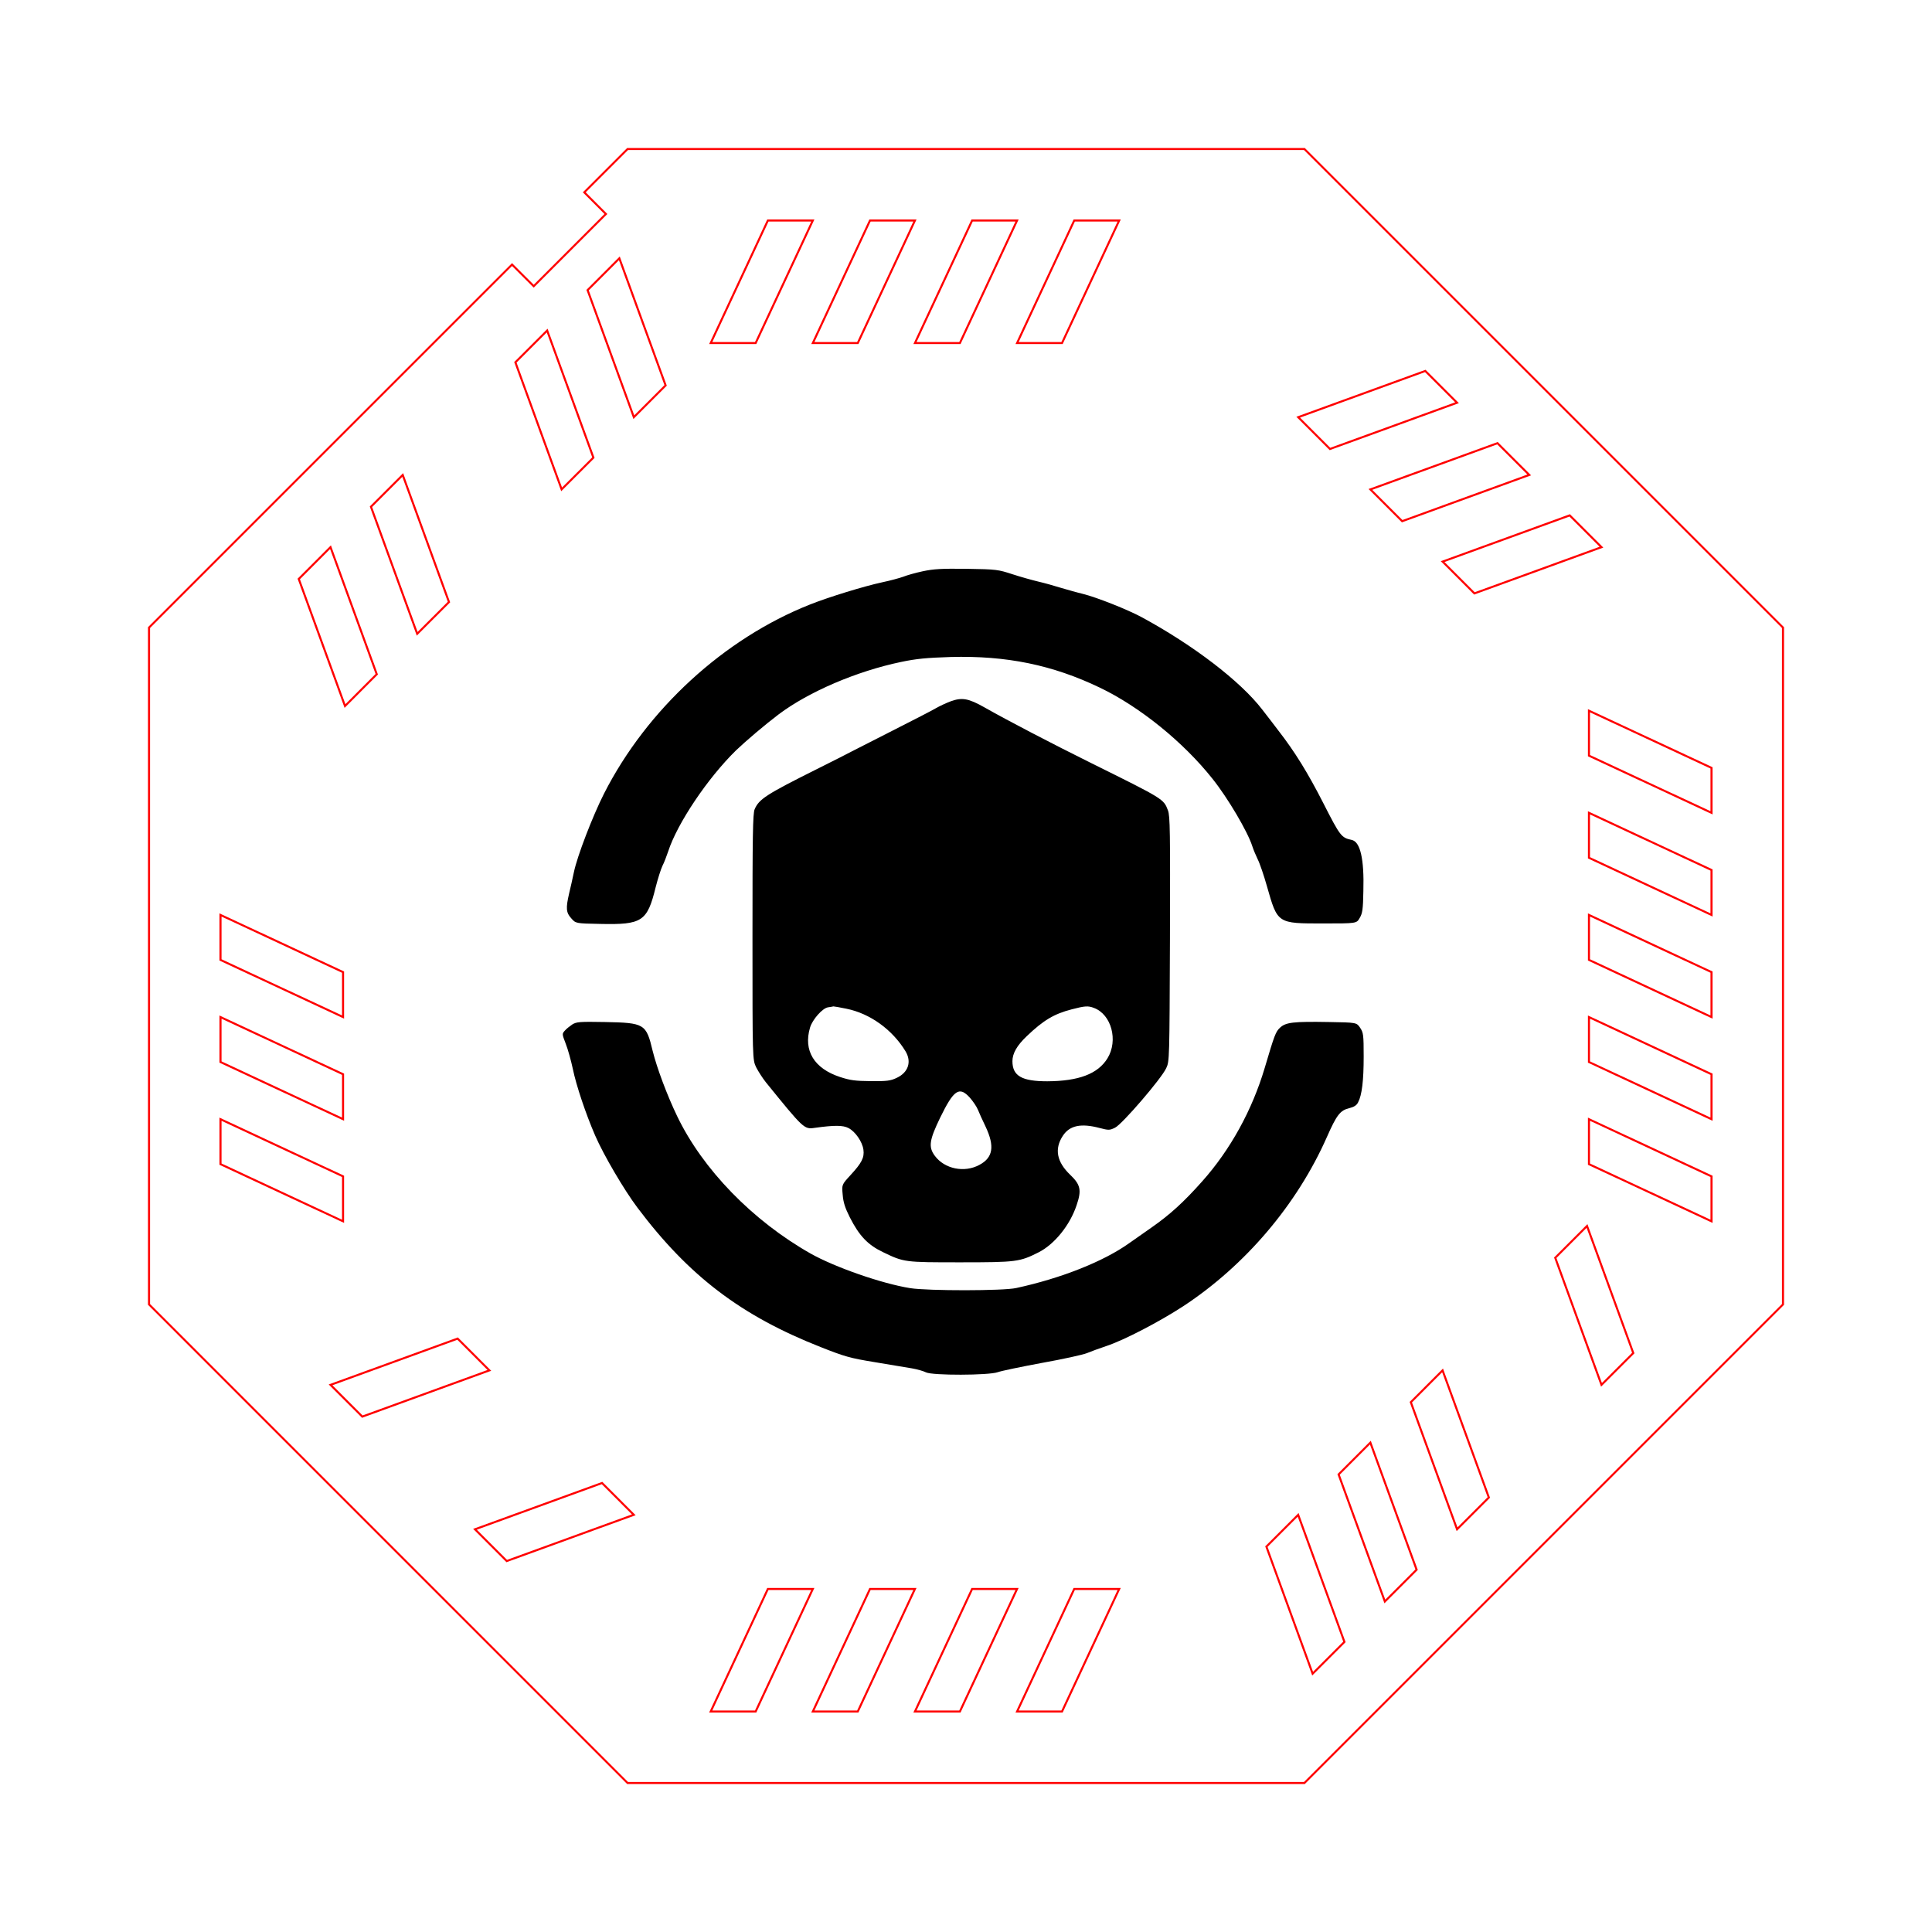
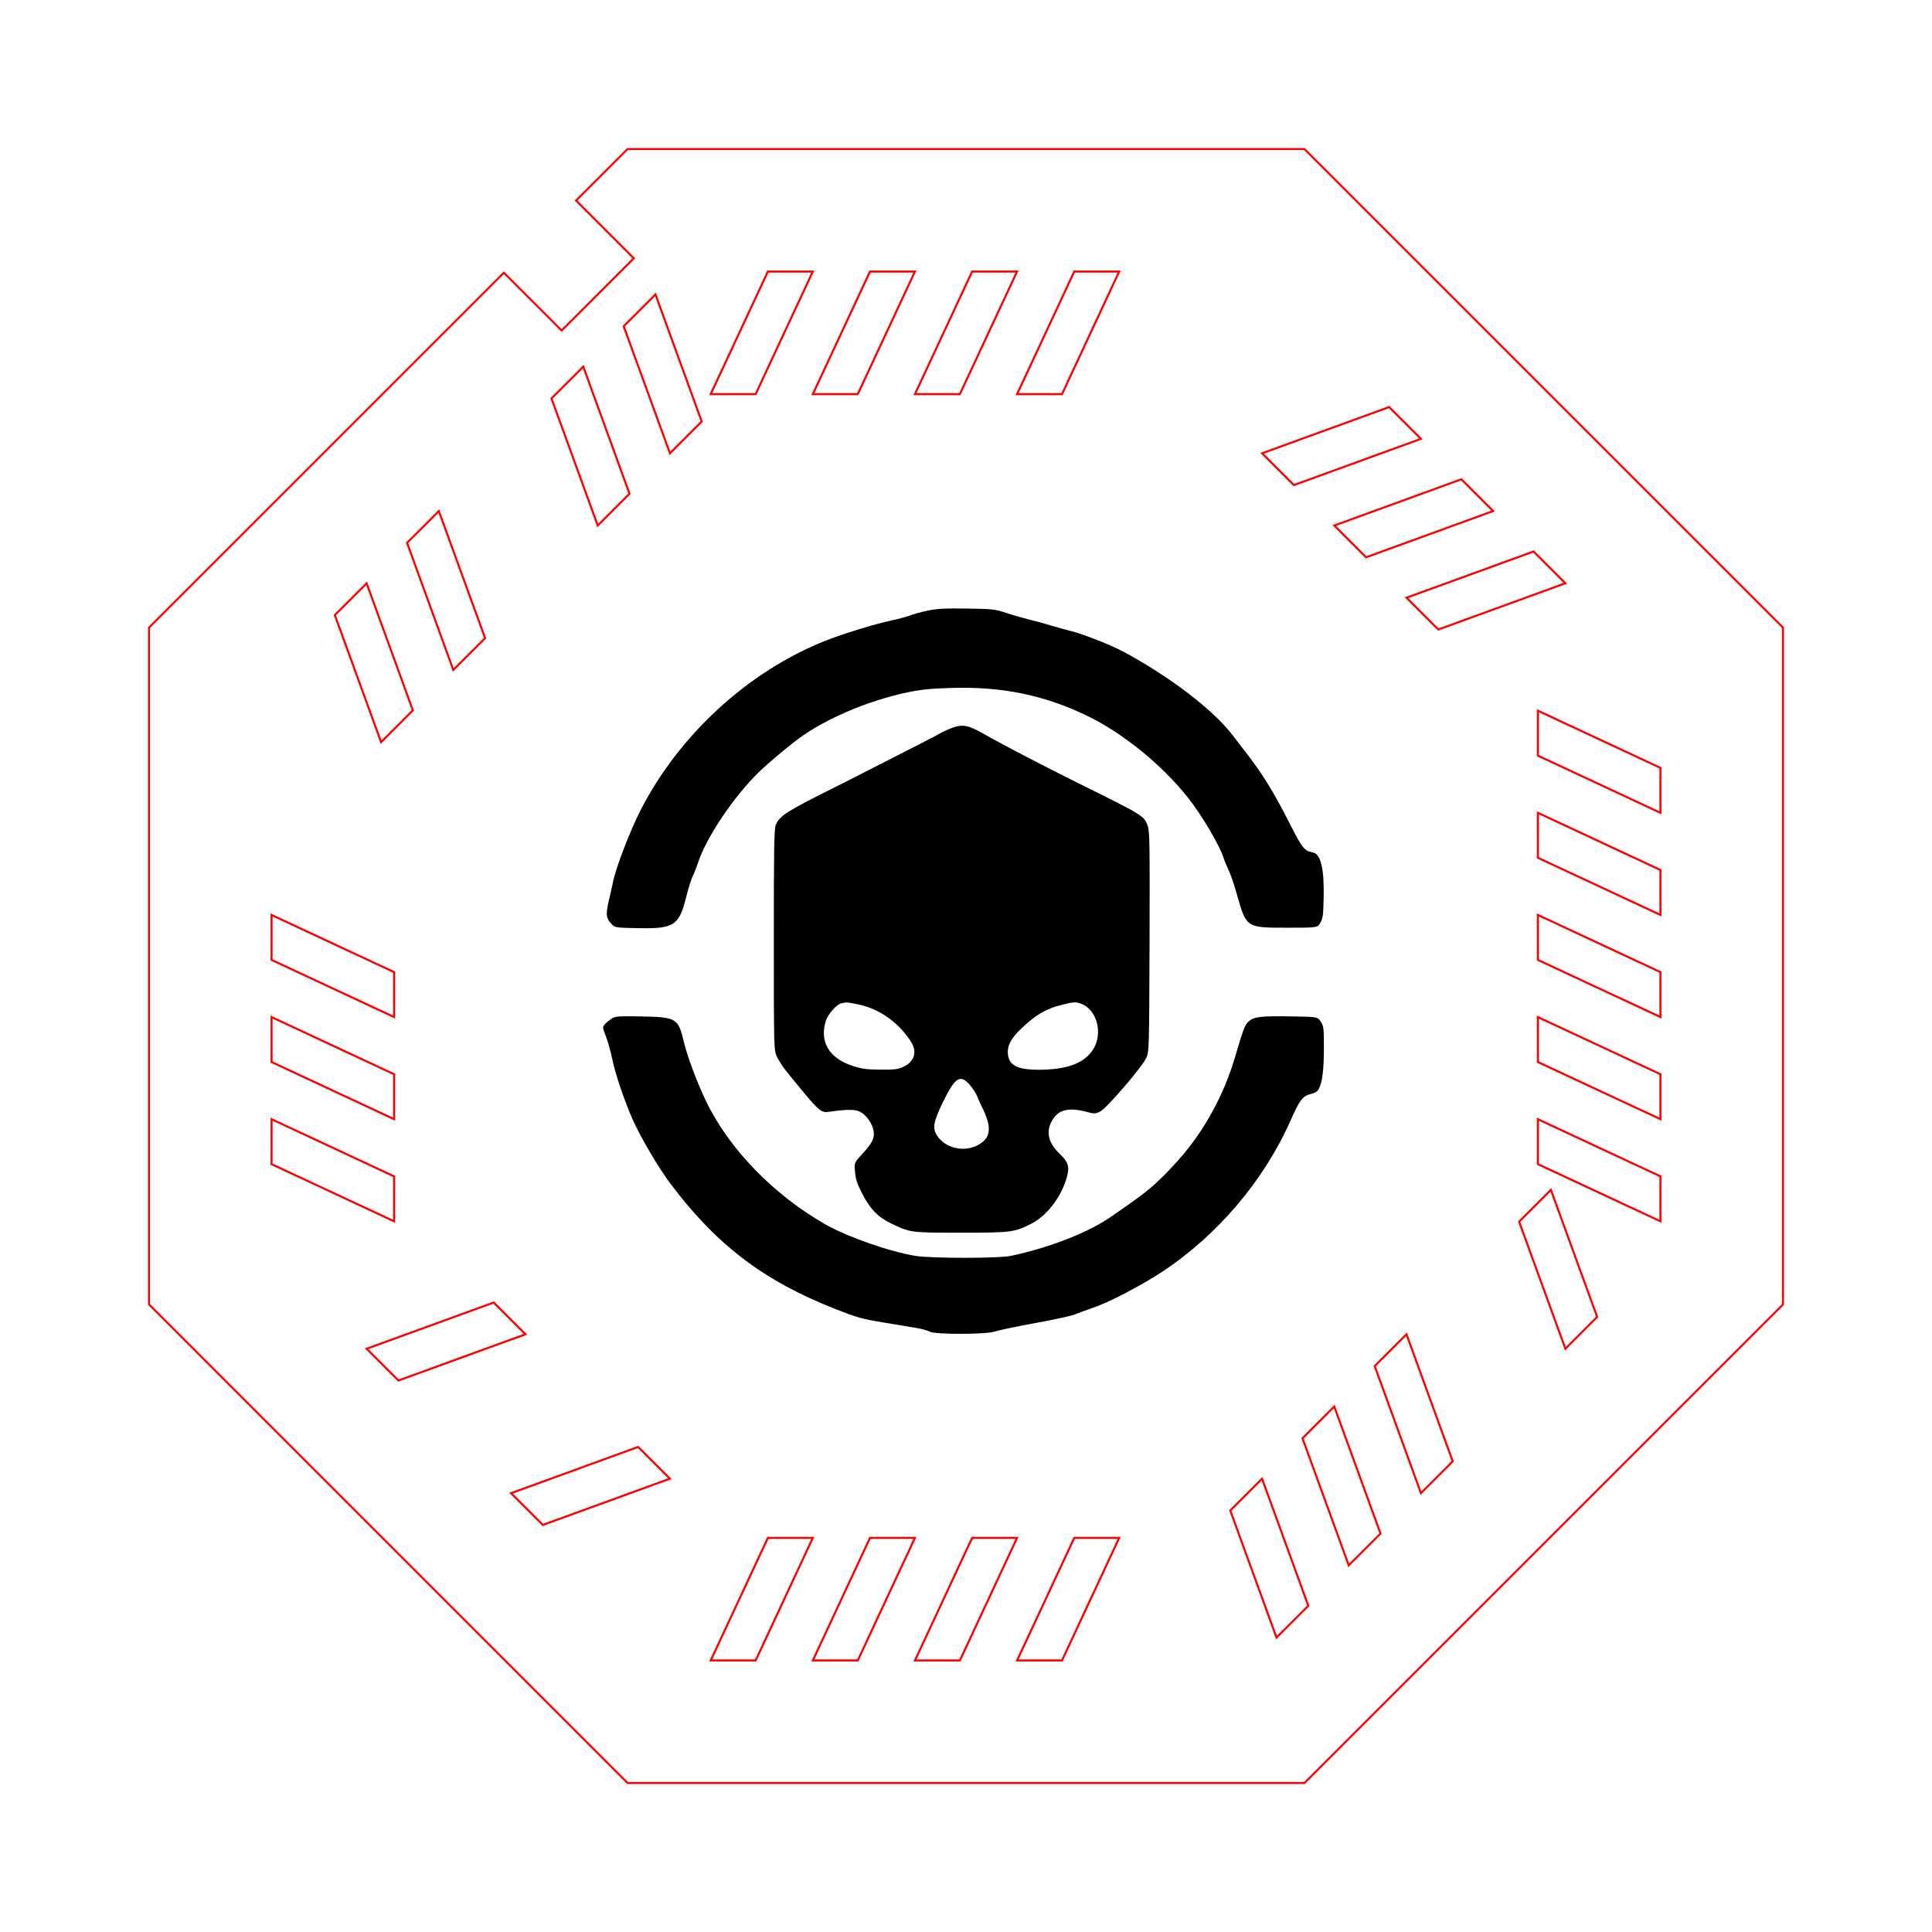
<svg xmlns="http://www.w3.org/2000/svg" width="94.591mm" height="94.591mm" viewBox="0 0 94.591 94.591">
  <style>
  .cut { fill: none; stroke: #ff0000; stroke-width: 0.1; }
  .mark { fill: none; stroke: #0000ff; stroke-width: 0.1; }
</style>
  <g id="F-deadly">
-     <polygon points="30.727,7.296 63.864,7.296 87.296,30.727 87.296,63.864 63.864,87.296 30.727,87.296 7.296,63.864 7.296,30.727 25.070,12.953 26.131,14.013 29.666,10.478 28.606,9.417" class="cut" />
-     <polygon points="34.797,16.796 36.997,16.796 39.795,10.796 37.595,10.796" class="cut" />
-     <polygon points="39.797,16.796 41.997,16.796 44.795,10.796 42.595,10.796" class="cut" />
-     <polygon points="44.797,16.796 46.997,16.796 49.795,10.796 47.595,10.796" class="cut" />
-     <polygon points="49.797,16.796 51.997,16.796 54.795,10.796 52.595,10.796" class="cut" />
-     <polygon points="63.560,20.426 65.116,21.982 71.337,19.718 69.781,18.162" class="cut" />
-     <polygon points="67.095,23.962 68.651,25.518 74.872,23.253 73.316,21.698" class="cut" />
-     <polygon points="70.631,27.497 72.187,29.053 78.408,26.789 76.852,25.233" class="cut" />
-     <polygon points="77.796,34.797 77.796,36.997 83.796,39.795 83.796,37.595" class="cut" />
-     <polygon points="77.796,39.797 77.796,41.997 83.796,44.795 83.796,42.595" class="cut" />
-     <polygon points="77.796,44.797 77.796,46.997 83.796,49.795 83.796,47.595" class="cut" />
-     <polygon points="77.796,49.797 77.796,51.997 83.796,54.795 83.796,52.595" class="cut" />
-     <polygon points="77.796,54.797 77.796,56.997 83.796,59.795 83.796,57.595" class="cut" />
-     <polygon points="77.701,60.024 76.145,61.580 78.409,67.801 79.965,66.245" class="cut" />
-     <polygon points="70.629,67.095 69.074,68.651 71.338,74.872 72.894,73.316" class="cut" />
-     <polygon points="67.094,70.631 65.538,72.187 67.803,78.408 69.358,76.852" class="cut" />
-     <polygon points="63.558,74.167 62.003,75.722 64.267,81.943 65.823,80.388" class="cut" />
-     <polygon points="54.795,77.796 52.595,77.796 49.797,83.796 51.997,83.796" class="cut" />
-     <polygon points="49.795,77.796 47.595,77.796 44.797,83.796 46.997,83.796" class="cut" />
-     <polygon points="44.795,77.796 42.595,77.796 39.797,83.796 41.997,83.796" class="cut" />
-     <polygon points="39.795,77.796 37.595,77.796 34.797,83.796 36.997,83.796" class="cut" />
-     <polygon points="31.031,74.165 29.476,72.609 23.255,74.874 24.810,76.429" class="cut" />
-     <polygon points="23.960,67.094 22.405,65.538 16.184,67.803 17.739,69.358" class="cut" />
-     <polygon points="16.796,59.795 16.796,57.595 10.796,54.797 10.796,56.997" class="cut" />
-     <polygon points="16.796,54.795 16.796,52.595 10.796,49.797 10.796,51.997" class="cut" />
-     <polygon points="16.796,49.795 16.796,47.595 10.796,44.797 10.796,46.997" class="cut" />
-     <polygon points="16.891,34.567 18.446,33.011 16.182,26.790 14.627,28.346" class="cut" />
-     <polygon points="20.426,31.031 21.982,29.476 19.718,23.255 18.162,24.810" class="cut" />
-     <polygon points="27.497,23.960 29.053,22.405 26.789,16.184 25.233,17.739" class="cut" />
-     <polygon points="31.033,20.425 32.589,18.869 30.324,12.648 28.769,14.204" class="cut" />
-     <svg x="27.296" y="27.296" width="40.000" height="40.000" viewBox="0 0 528 528">
+     <polygon points="30.727,7.296 63.864,7.296 87.296,30.727 87.296,63.864 63.864,87.296 30.727,87.296 7.296,63.864 7.296,30.727 24.668,13.355 27.497,16.183 31.032,12.647 28.204,9.819" class="cut" />
+     <polygon points="34.797,19.296 36.997,19.296 39.795,13.296 37.595,13.296" class="cut" />
+     <polygon points="39.797,19.296 41.997,19.296 44.795,13.296 42.595,13.296" class="cut" />
+     <polygon points="44.797,19.296 46.997,19.296 49.795,13.296 47.595,13.296" class="cut" />
+     <polygon points="49.797,19.296 51.997,19.296 54.795,13.296 52.595,13.296" class="cut" />
+     <polygon points="61.792,22.194 63.348,23.750 69.569,21.486 68.013,19.930" class="cut" />
+     <polygon points="65.328,25.730 66.883,27.285 73.104,25.021 71.549,23.465" class="cut" />
+     <polygon points="68.863,29.265 70.419,30.821 76.640,28.557 75.084,27.001" class="cut" />
+     <polygon points="75.296,34.797 75.296,36.997 81.296,39.795 81.296,37.595" class="cut" />
+     <polygon points="75.296,39.797 75.296,41.997 81.296,44.795 81.296,42.595" class="cut" />
+     <polygon points="75.296,44.797 75.296,46.997 81.296,49.795 81.296,47.595" class="cut" />
+     <polygon points="75.296,49.797 75.296,51.997 81.296,54.795 81.296,52.595" class="cut" />
+     <polygon points="75.296,54.797 75.296,56.997 81.296,59.795 81.296,57.595" class="cut" />
+     <polygon points="75.933,58.257 74.377,59.812 76.641,66.033 78.197,64.478" class="cut" />
+     <polygon points="68.862,65.328 67.306,66.883 69.570,73.104 71.126,71.549" class="cut" />
+     <polygon points="65.326,68.863 63.771,70.419 66.035,76.640 67.590,75.084" class="cut" />
+     <polygon points="61.791,72.399 60.235,73.954 62.499,80.175 64.055,78.620" class="cut" />
+     <polygon points="54.795,75.296 52.595,75.296 49.797,81.296 51.997,81.296" class="cut" />
+     <polygon points="49.795,75.296 47.595,75.296 44.797,81.296 46.997,81.296" class="cut" />
+     <polygon points="44.795,75.296 42.595,75.296 39.797,81.296 41.997,81.296" class="cut" />
+     <polygon points="39.795,75.296 37.595,75.296 34.797,81.296 36.997,81.296" class="cut" />
+     <polygon points="32.799,72.397 31.244,70.842 25.023,73.106 26.578,74.661" class="cut" />
+     <polygon points="25.728,65.326 24.173,63.771 17.952,66.035 19.507,67.590" class="cut" />
+     <polygon points="19.296,59.795 19.296,57.595 13.296,54.797 13.296,56.997" class="cut" />
+     <polygon points="19.296,54.795 19.296,52.595 13.296,49.797 13.296,51.997" class="cut" />
+     <polygon points="19.296,49.795 19.296,47.595 13.296,44.797 13.296,46.997" class="cut" />
+     <polygon points="18.659,36.335 20.214,34.779 17.950,28.558 16.394,30.114" class="cut" />
+     <polygon points="22.194,32.799 23.750,31.244 21.486,25.023 19.930,26.578" class="cut" />
+     <polygon points="29.265,25.728 30.821,24.173 28.557,17.952 27.001,19.507" class="cut" />
+     <polygon points="32.801,22.193 34.356,20.637 32.092,14.416 30.536,15.972" class="cut" />
+     <svg x="29.296" y="29.296" width="36.000" height="36.000" viewBox="0 0 528 528">
      <g transform="translate(0,528) scale(0.1,-0.1)" fill="#000000" stroke="none">
        <path d="M2360 5191 c-47 -10 -103 -26 -125 -35 -22 -8 -83 -25 -136 -36 -116 -25 -342 -94 -468 -144 -555 -220 -1053 -677 -1330 -1221 -74 -146 -174 -406 -195 -508 -9 -41 -22 -103 -31 -138 -22 -95 -20 -124 14 -161 29 -33 29 -33 188 -36 270 -6 303 16 357 236 14 55 34 118 44 139 11 21 27 63 37 93 59 182 255 474 439 654 65 62 185 164 276 233 195 146 503 278 790 338 100 21 165 27 320 32 360 10 659 -51 965 -198 257 -123 539 -351 728 -589 99 -124 227 -341 257 -435 7 -22 23 -60 35 -85 13 -25 40 -104 60 -175 69 -242 66 -240 364 -240 215 0 215 0 235 35 18 30 22 56 24 173 6 210 -20 321 -76 332 -66 14 -74 24 -182 236 -102 200 -186 335 -290 469 -27 36 -75 98 -106 138 -141 183 -444 415 -778 596 -90 49 -292 129 -381 151 -38 9 -104 28 -145 40 -41 13 -106 31 -145 40 -38 9 -113 30 -165 47 -92 30 -102 32 -295 35 -166 2 -214 -1 -285 -16z M2542 4351 c-30 -11 -72 -31 -95 -44 -23 -14 -150 -79 -282 -146 -132 -67 -251 -128 -265 -135 -14 -8 -115 -59 -225 -114 -324 -162 -373 -193 -401 -259 -12 -27 -14 -174 -14 -825 0 -793 0 -793 24 -843 14 -27 42 -71 63 -97 244 -301 247 -304 315 -294 129 18 183 17 218 -1 45 -23 90 -89 97 -140 7 -51 -11 -86 -84 -165 -56 -61 -56 -61 -50 -126 4 -50 15 -84 46 -146 61 -120 116 -178 214 -225 137 -66 138 -66 502 -66 362 0 382 3 505 65 102 52 202 175 245 305 33 96 25 132 -41 195 -88 84 -104 168 -48 253 44 67 118 82 238 50 58 -15 64 -15 99 2 45 21 300 317 331 385 21 44 21 57 24 835 2 694 1 795 -13 831 -28 74 -27 73 -495 305 -248 123 -535 272 -690 360 -104 59 -146 66 -218 40z m-675 -1987 c153 -31 297 -135 382 -275 41 -68 18 -137 -57 -172 -40 -19 -64 -22 -167 -21 -101 1 -133 5 -200 27 -167 55 -237 171 -193 319 15 52 81 126 116 131 15 2 31 5 35 6 4 0 42 -6 84 -15z m1600 5 c113 -42 158 -211 87 -326 -62 -100 -185 -147 -389 -148 -165 0 -225 35 -225 130 0 50 29 101 92 161 109 104 176 144 291 174 85 22 106 24 144 9z m-802 -580 c20 -23 44 -58 52 -78 8 -20 30 -69 50 -110 59 -126 48 -199 -40 -246 -97 -53 -226 -27 -289 59 -42 57 -35 101 35 246 88 180 123 205 192 129z M95 2262 c-16 -11 -38 -28 -48 -40 -18 -20 -18 -22 6 -84 14 -35 34 -108 46 -163 21 -104 84 -292 144 -430 55 -127 188 -353 273 -466 333 -443 671 -700 1188 -903 152 -60 186 -70 345 -96 97 -16 205 -34 240 -40 35 -6 77 -18 92 -26 41 -21 406 -20 464 1 22 8 151 35 286 60 135 24 266 53 290 63 24 10 81 31 126 46 115 38 343 157 498 258 401 264 734 656 927 1092 63 143 86 173 144 187 32 8 49 19 58 38 25 47 36 141 36 296 0 142 -2 154 -23 186 -23 34 -23 34 -202 37 -230 4 -278 -2 -315 -36 -29 -27 -36 -46 -100 -262 -81 -272 -222 -528 -403 -731 -119 -134 -209 -216 -328 -299 -57 -40 -122 -85 -144 -101 -165 -118 -439 -227 -730 -290 -83 -19 -570 -19 -685 -1 -183 29 -487 135 -645 224 -374 212 -697 544 -862 888 -65 135 -131 312 -158 421 -42 176 -52 182 -310 187 -163 3 -183 1 -210 -16z" />
      </g>
    </svg>
  </g>
</svg>
